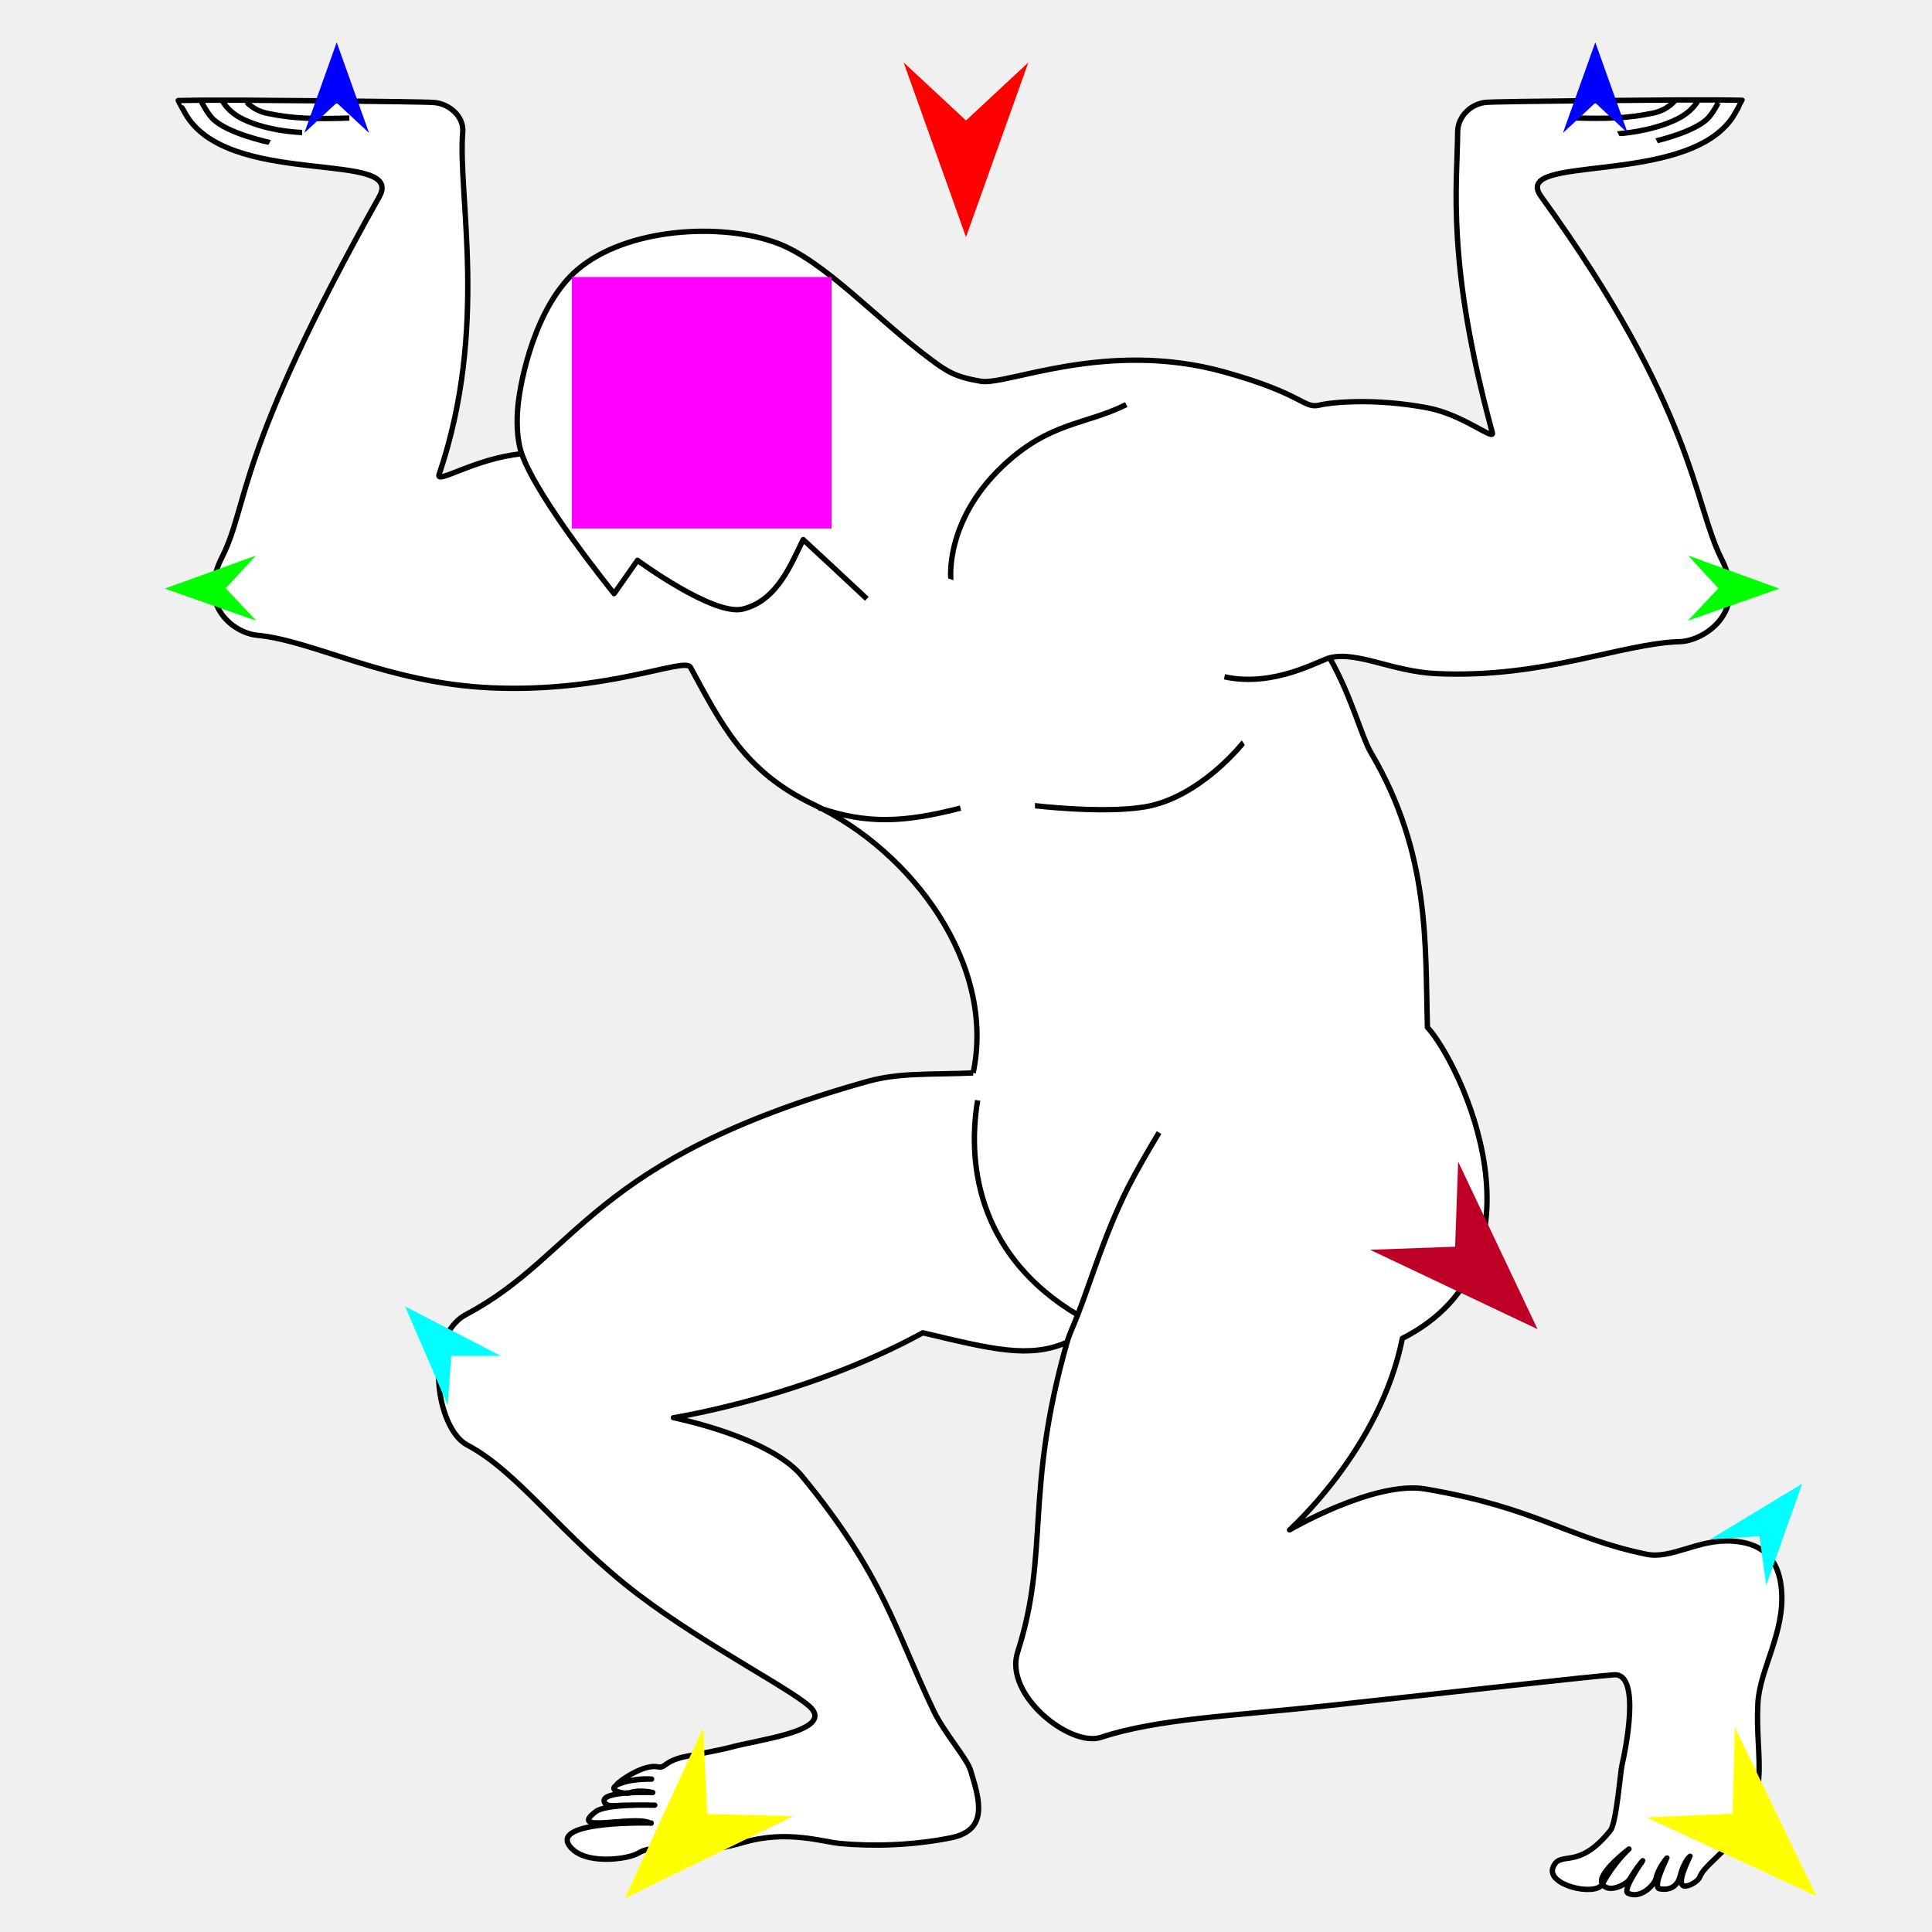
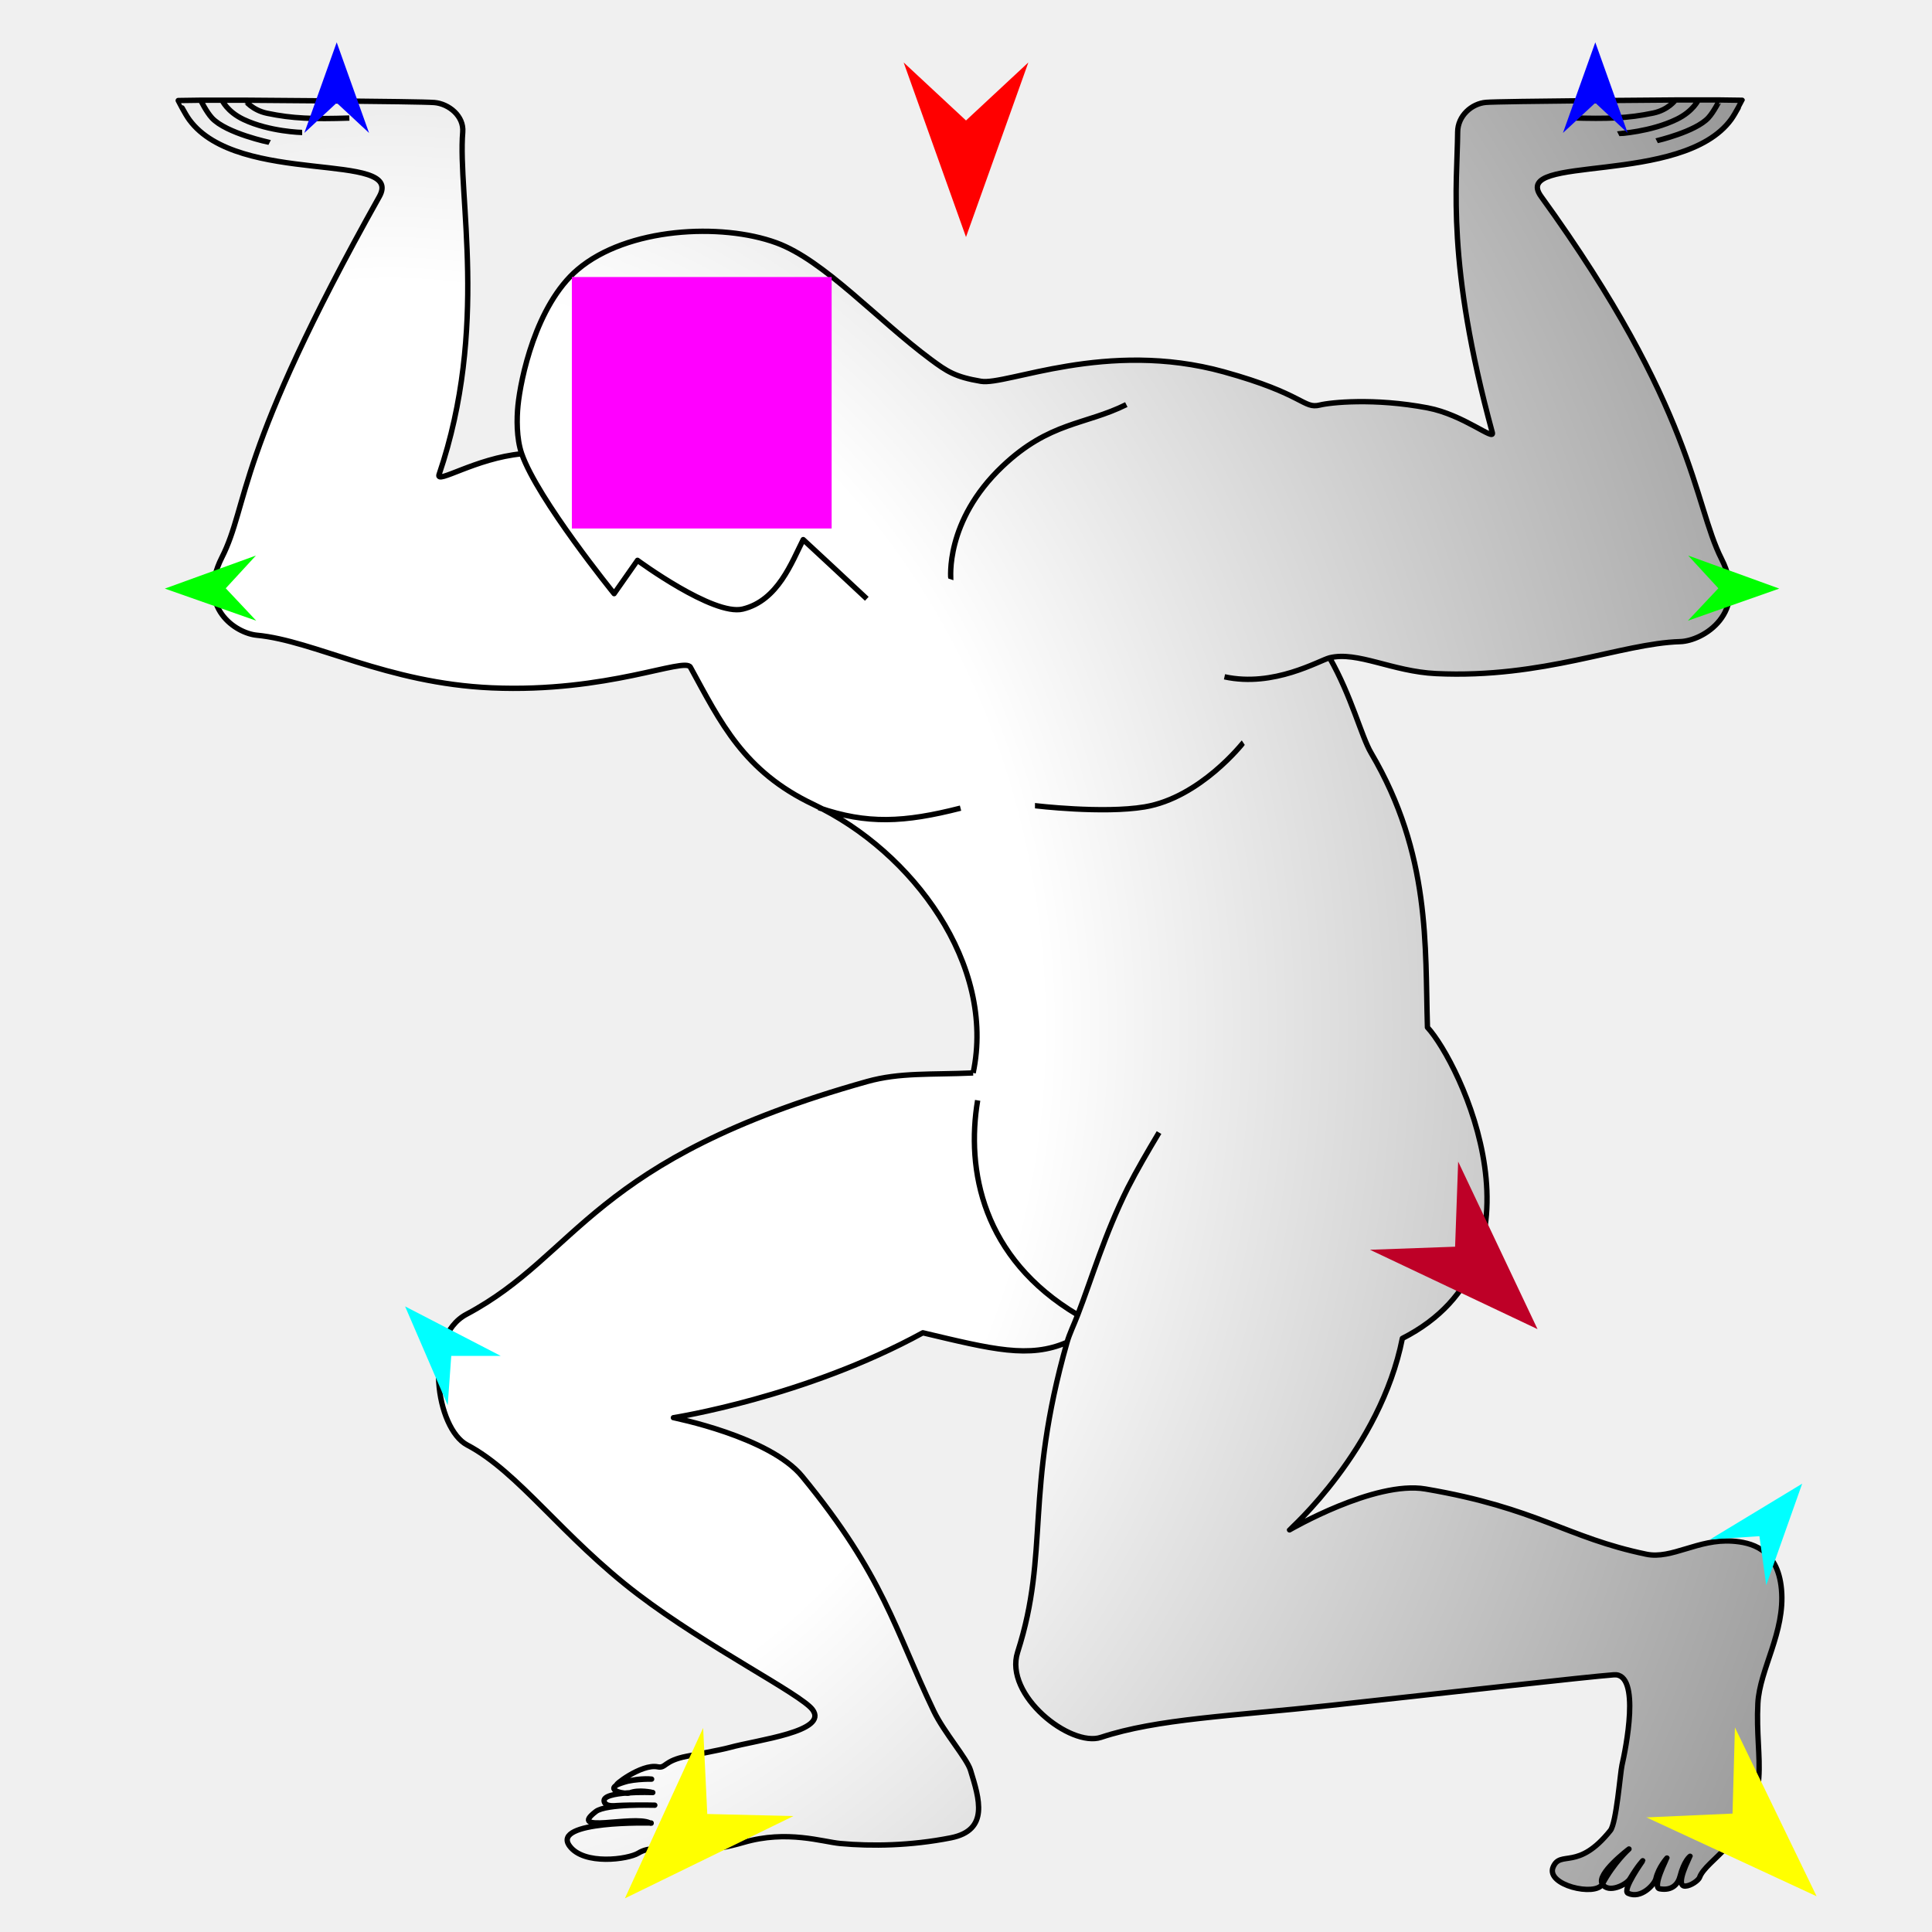
<svg xmlns="http://www.w3.org/2000/svg" version="1.1" id="Frame_0" width="720px" height="720px">
  <g id="atlas">
    <g id="atlas">
-       <path fill="#ffffff" fill-rule="evenodd" stroke="none" d="M 193.023 151.219 C 192.579 155.728 192.407 163.307 194.434 169.120 C 177.216 170.739 162.317 180.697 163.627 176.844 C 182.244 122.120 170.491 72.637 172.447 49.238 C 172.945 43.280 167.293 38.677 161.875 38.213 C 156.584 37.761 91.285 37.345 91.278 37.345 C 90.735 37.345 82.771 37.346 82.770 37.346 C 80.109 37.347 74.787 37.347 74.786 37.347 C 71.998 37.387 66.423 37.465 66.422 37.465 C 66.423 37.465 68.927 42.416 70.534 44.615 C 88.804 69.607 151.017 56.054 141.367 73.270 C 87.238 169.837 92.882 187.639 82.671 207.785 C 73.214 226.444 87.890 235.983 95.701 236.727 C 117.214 238.774 144.100 254.633 183.223 256.341 C 226.437 258.229 255.164 244.758 257.286 248.642 C 268.601 269.351 277.147 287.467 303.159 299.799 C 340.204 317.363 371.227 359.573 362.657 399.853 C 346.875 400.564 335.382 399.621 323.112 403.064 C 219.823 432.046 215.925 467.413 173.839 489.797 C 157.553 498.459 162.515 532.406 174.098 538.502 C 193.307 548.612 209.507 572.666 237.755 594.160 C 263.781 613.965 298.342 631.253 302.771 637.089 C 308.997 645.292 282.230 648.388 271.853 651.265 C 268.732 652.130 258.347 654.050 256.050 654.491 C 247.248 656.182 248.241 659.084 245.094 658.444 C 238.945 657.194 227.937 665.960 230.121 665.061 C 225.721 667.430 233.375 668.696 234.582 668.193 C 238.041 666.754 243.273 668.019 243.274 668.019 C 243.272 668.019 223.991 667.299 225.172 671.415 C 225.738 673.389 229.035 672.924 229.982 672.871 C 235.643 672.555 244.015 672.741 244.017 672.741 C 244.015 672.741 225.939 672.148 222.077 675.097 C 211.155 683.437 235.807 676.451 242.054 679.294 C 242.677 679.388 205.271 678.380 212.256 687.935 C 217.602 695.247 234.097 692.926 237.889 690.602 C 245.432 685.979 253.550 693.493 277.128 686.605 C 293.328 681.872 306.545 686.414 313.171 687.020 C 324.849 688.088 339.361 687.871 354.331 684.909 C 368.713 682.064 364.963 670.386 361.671 659.676 C 360.308 655.242 351.825 645.671 347.975 637.632 C 333.443 607.290 329.422 587.301 298.925 550.173 C 286.770 535.376 250.970 528.336 250.965 528.334 C 250.975 528.331 300.035 520.730 343.919 496.692 C 369.903 502.864 383.605 506.363 397.659 500.222 C 381.665 556.484 391.272 578.180 379.234 615.733 C 374.103 631.741 398.946 651.224 410.268 647.469 C 431.309 640.490 459.076 639.552 495.796 635.558 C 540.671 630.678 591.510 624.886 601.479 624.146 C 611.684 623.389 605.749 652.290 604.468 657.811 C 603.825 660.584 602.389 679.366 600.147 682.167 C 587.991 697.349 581.617 689.355 578.830 695.742 C 575.854 702.562 594.644 706.864 597.150 702.157 C 599.466 705.739 606.139 702.361 607.426 700.207 C 610.431 695.182 612.206 693.449 612.206 693.448 C 612.206 693.449 604.338 704.453 606.721 705.568 C 611.548 707.827 616.602 702.276 617.103 700.123 C 618.086 695.899 621.224 692.441 621.224 692.440 C 621.224 692.441 615.614 703.371 618.477 703.895 C 623.228 704.765 625.394 702.003 626.076 699.347 C 627.620 693.330 629.848 691.784 629.848 691.783 C 629.848 691.784 623.907 703.050 628.045 702.893 C 630.240 702.810 633.034 700.670 633.388 699.651 C 634.503 696.439 639.322 692.903 643.481 688.340 C 661.043 669.068 653.968 656.690 655.110 634.786 C 655.775 622.050 665.330 608.323 663.903 592.334 C 662.529 576.935 652.260 574.792 645.615 574.333 C 632.814 573.448 623.042 581.188 613.539 579.216 C 583.842 573.056 573.048 562.026 531.205 554.901 C 512.262 551.675 480.572 570.139 480.567 570.141 C 480.571 570.133 514.385 540.181 522.616 498.788 C 579.947 469.577 543.996 395.868 531.966 382.866 C 531.035 352.611 533.273 318.431 510.950 280.572 C 507.349 274.465 503.687 259.491 495.514 245.147 C 505.843 242.589 518.817 250.251 535.155 251.026 C 575.180 252.926 604.052 239.777 626.155 239.113 C 634.670 238.856 651.818 228.553 641.562 208.289 C 631.074 187.569 631.663 152.490 574.314 73.198 C 562.748 57.207 626.874 69.517 645.137 44.520 C 646.744 42.321 649.248 37.369 649.248 37.368 C 649.247 37.368 643.672 37.292 640.885 37.254 C 640.884 37.254 635.562 37.254 632.900 37.255 C 632.900 37.255 624.935 37.256 624.392 37.256 C 624.385 37.256 559.085 37.694 553.794 38.148 C 548.376 38.614 543.276 43.198 543.227 49.176 C 543.065 68.966 538.869 97.765 556.150 161.226 C 557.049 164.529 545.431 154.557 532.067 152.010 C 512.035 148.192 495.627 150.007 491.903 150.940 C 485.673 152.500 486.136 146.883 456.103 138.575 C 412.279 126.451 375.142 143.702 365.585 142.102 C 355.972 140.493 352.910 138.430 346.844 133.929 C 327.011 119.213 307.071 96.979 289.363 90.496 C 268.738 82.945 233.669 84.782 215.261 100.462 C 199.615 113.788 193.993 141.387 193.023 151.219 M 607.071 689.070 C 607.070 689.071 594.715 698.391 597.150 702.157 C 601.426 694.124 607.070 689.071 607.071 689.070 M 242.054 679.294 C 242.845 679.654 242.680 679.387 242.680 679.387 M 242.837 663.022 C 242.836 663.022 234.225 662.852 230.121 665.061 C 236.908 662.270 242.836 663.022 242.837 663.022 M 194.434 169.120 C 194.434 169.120 194.434 169.120 194.434 169.120 Z" />
-       <path fill="none" stroke="#000000" stroke-width="2" stroke-linejoin="round" d="M 354.360 215.918 C 354.362 215.914 351.951 194.271 373.632 173.741 C 391.197 157.108 404.375 158.435 419.747 150.782 M 357.966 301.173 C 336.902 306.552 323.124 307.216 305.153 301.023 M 385.703 300.259 C 385.707 300.259 411.061 303.306 426.592 300.708 C 447.349 297.235 463.324 276.763 463.328 276.761 M 585.480 43.923 C 599.035 44.343 606.704 44.101 616.114 42.132 C 621.759 40.951 624.391 37.257 624.392 37.256 C 624.385 37.256 559.085 37.694 553.794 38.148 C 548.376 38.614 543.276 43.198 543.227 49.176 C 543.065 68.966 538.869 97.765 556.150 161.226 C 557.049 164.529 545.431 154.557 532.067 152.010 C 512.035 148.192 495.627 150.007 491.903 150.940 C 485.673 152.500 486.136 146.883 456.103 138.575 C 412.279 126.451 375.142 143.702 365.585 142.102 C 355.972 140.493 352.910 138.430 346.844 133.929 C 327.011 119.213 307.071 96.979 289.363 90.496 C 268.738 82.945 233.669 84.782 215.261 100.462 C 199.615 113.788 193.993 141.387 193.023 151.219 C 192.579 155.728 192.407 163.307 194.434 169.120 C 200.359 186.114 228.868 221.231 228.871 221.236 C 228.872 221.235 237.574 208.820 237.575 208.819 C 237.579 208.821 265.814 229.629 276.786 226.988 C 289.943 223.820 295.080 209.446 299.336 201.097 C 303.463 204.851 315.133 215.801 323.032 223.153 M 362.657 399.853 C 371.227 359.573 340.204 317.363 303.159 299.799 C 277.147 287.467 268.601 269.351 257.286 248.642 C 255.164 244.758 226.437 258.229 183.223 256.341 C 144.100 254.633 117.214 238.774 95.701 236.727 C 87.890 235.983 73.214 226.444 82.671 207.785 C 92.882 187.639 87.238 169.837 141.367 73.270 C 151.017 56.054 88.804 69.607 70.534 44.615 C 68.927 42.416 66.423 37.465 66.422 37.465 C 66.423 37.465 71.998 37.387 74.786 37.347 C 74.787 37.347 80.109 37.347 82.770 37.346 C 82.771 37.346 90.735 37.345 91.278 37.345 C 91.285 37.345 156.584 37.761 161.875 38.213 C 167.293 38.677 172.945 43.280 172.447 49.238 C 170.491 72.637 182.244 122.120 163.627 176.844 C 162.317 180.697 177.216 170.739 194.434 169.120 C 194.434 169.120 194.434 169.120 194.434 169.120 M 431.935 422.067 C 427.619 429.303 423.649 436.104 420.295 442.687 C 411.645 460.066 406.977 476.176 401.629 490.020 C 400.218 493.717 398.571 497.015 397.659 500.222 C 381.665 556.484 391.272 578.180 379.234 615.733 C 374.103 631.741 398.946 651.224 410.268 647.469 C 431.309 640.490 459.076 639.552 495.796 635.558 C 540.671 630.678 591.510 624.886 601.479 624.146 C 611.684 623.389 605.749 652.290 604.468 657.811 C 603.825 660.584 602.389 679.366 600.147 682.167 C 587.991 697.349 581.617 689.355 578.830 695.742 C 575.854 702.562 594.644 706.864 597.150 702.157 C 601.426 694.124 607.070 689.071 607.071 689.070 C 607.070 689.071 594.715 698.391 597.150 702.157 C 599.466 705.739 606.139 702.361 607.426 700.207 C 610.431 695.182 612.206 693.449 612.206 693.448 C 612.206 693.449 604.338 704.453 606.721 705.568 C 611.548 707.827 616.602 702.276 617.103 700.123 C 618.086 695.899 621.224 692.441 621.224 692.440 C 621.224 692.441 615.614 703.371 618.477 703.895 C 623.228 704.765 625.394 702.003 626.076 699.347 C 627.620 693.330 629.848 691.784 629.848 691.783 C 629.848 691.784 623.907 703.050 628.045 702.893 C 630.240 702.810 633.034 700.670 633.388 699.651 C 634.503 696.439 639.322 692.903 643.481 688.340 C 661.043 669.068 653.968 656.690 655.110 634.786 C 655.775 622.050 665.330 608.323 663.903 592.334 C 662.529 576.935 652.260 574.792 645.615 574.333 C 632.814 573.448 623.042 581.188 613.539 579.216 C 583.842 573.056 573.048 562.026 531.205 554.901 C 512.262 551.675 480.572 570.139 480.567 570.141 C 480.571 570.133 514.385 540.181 522.616 498.788 C 579.947 469.577 543.996 395.868 531.966 382.866 C 531.035 352.611 533.273 318.431 510.950 280.572 C 507.349 274.465 503.687 259.491 495.514 245.147 C 505.843 242.589 518.817 250.251 535.155 251.026 C 575.180 252.926 604.052 239.777 626.155 239.113 C 634.670 238.856 651.818 228.553 641.562 208.289 C 631.074 187.569 631.663 152.490 574.314 73.198 C 562.748 57.207 626.874 69.517 645.137 44.520 C 646.744 42.321 649.248 37.369 649.248 37.368 C 649.247 37.368 643.672 37.292 640.885 37.254 C 640.884 37.254 635.562 37.254 632.900 37.255 C 632.900 37.255 624.935 37.256 624.392 37.256 M 362.657 399.853 C 346.875 400.564 335.382 399.621 323.112 403.064 C 219.823 432.046 215.925 467.413 173.839 489.797 C 157.553 498.459 162.515 532.406 174.098 538.502 C 193.307 548.612 209.507 572.666 237.755 594.160 C 263.781 613.965 298.342 631.253 302.771 637.089 C 308.997 645.292 282.230 648.388 271.853 651.265 C 268.732 652.130 258.347 654.050 256.050 654.491 C 247.248 656.182 248.241 659.084 245.094 658.444 C 238.945 657.194 227.937 665.960 230.121 665.061 C 236.908 662.270 242.836 663.022 242.837 663.022 C 242.836 663.022 234.225 662.852 230.121 665.061 C 225.721 667.430 233.375 668.696 234.582 668.193 C 238.041 666.754 243.273 668.019 243.274 668.019 C 243.272 668.019 223.991 667.299 225.172 671.415 C 225.738 673.389 229.035 672.924 229.982 672.871 C 235.643 672.555 244.015 672.741 244.017 672.741 C 244.015 672.741 225.939 672.148 222.077 675.097 C 211.155 683.437 235.807 676.451 242.054 679.294 C 242.845 679.654 242.680 679.387 242.680 679.387 C 242.677 679.388 205.271 678.380 212.256 687.935 C 217.602 695.247 234.097 692.926 237.889 690.602 C 245.432 685.979 253.550 693.493 277.128 686.605 C 293.328 681.872 306.545 686.414 313.171 687.020 C 324.849 688.088 339.361 687.871 354.331 684.909 C 368.713 682.064 364.963 670.386 361.671 659.676 C 360.308 655.242 351.825 645.671 347.975 637.632 C 333.443 607.290 329.422 587.301 298.925 550.173 C 286.770 535.376 250.970 528.336 250.965 528.334 C 250.975 528.331 300.035 520.730 343.919 496.692 C 369.903 502.864 383.605 506.363 397.659 500.222 M 401.629 490.020 C 365.987 468.845 360.022 435.873 364.342 410.069 M 91.278 37.345 C 91.279 37.345 93.912 41.039 99.556 42.218 C 108.967 44.184 116.636 44.423 130.191 43.998 M 74.786 37.347 C 74.787 37.348 76.914 41.728 79.006 43.980 C 84.338 49.722 100.487 53.092 100.489 53.093 M 82.770 37.346 C 82.770 37.347 84.592 41.595 90.788 44.529 C 100.489 49.123 112.606 49.371 112.608 49.371 M 495.514 245.147 C 491.699 246.092 474.721 256.266 456.331 252.226 M 640.885 37.254 C 640.884 37.254 638.746 41.624 636.667 43.888 C 631.874 49.105 617.389 52.457 617.387 52.458 M 632.900 37.255 C 632.900 37.256 631.046 41.435 624.884 44.440 C 615.182 49.172 603.067 49.840 603.065 49.841 " />
+       <radialGradient id="047E7A57-68CF-4124-AE23-0BA138A4E1BC_0" cx="12.71%" cy="51.67%" r="184.22%">
+         <stop offset="22.35%" style="stop-color:rgb(255,255,255);stop-opacity:1.00" />
+         <stop offset="100.00%" style="stop-color:rgb(0,0,0);stop-opacity:1.00" />
+       </radialGradient>
+       <path fill="url(#047E7A57-68CF-4124-AE23-0BA138A4E1BC_0)" fill-rule="evenodd" stroke="none" d="M 193.023 151.219 C 192.579 155.728 192.407 163.307 194.434 169.120 C 177.216 170.739 162.317 180.697 163.627 176.844 C 182.244 122.120 170.491 72.637 172.447 49.238 C 172.945 43.280 167.293 38.677 161.875 38.213 C 156.584 37.761 91.285 37.345 91.278 37.345 C 90.735 37.345 82.771 37.346 82.770 37.346 C 80.109 37.347 74.787 37.347 74.786 37.347 C 71.998 37.387 66.423 37.465 66.422 37.465 C 66.423 37.465 68.927 42.416 70.534 44.615 C 88.804 69.607 151.017 56.054 141.367 73.270 C 87.238 169.837 92.882 187.639 82.671 207.785 C 73.214 226.444 87.890 235.983 95.701 236.727 C 117.214 238.774 144.100 254.633 183.223 256.341 C 226.437 258.229 255.164 244.758 257.286 248.642 C 268.601 269.351 277.147 287.467 303.159 299.799 C 340.204 317.363 371.227 359.573 362.657 399.853 C 346.875 400.564 335.382 399.621 323.112 403.064 C 219.823 432.046 215.925 467.413 173.839 489.797 C 157.553 498.459 162.515 532.406 174.098 538.502 C 193.307 548.612 209.507 572.666 237.755 594.160 C 263.781 613.965 298.342 631.253 302.771 637.089 C 308.997 645.292 282.230 648.388 271.853 651.265 C 268.732 652.130 258.347 654.050 256.050 654.491 C 247.248 656.182 248.241 659.084 245.094 658.444 C 238.945 657.194 227.937 665.960 230.121 665.061 C 225.721 667.430 233.375 668.696 234.582 668.193 C 238.041 666.754 243.273 668.019 243.274 668.019 C 243.272 668.019 223.991 667.299 225.172 671.415 C 225.738 673.389 229.035 672.924 229.982 672.871 C 235.643 672.555 244.015 672.741 244.017 672.741 C 244.015 672.741 225.939 672.148 222.077 675.097 C 211.155 683.437 235.807 676.451 242.054 679.294 C 242.677 679.388 205.271 678.380 212.256 687.935 C 217.602 695.247 234.097 692.926 237.889 690.602 C 245.432 685.979 253.550 693.493 277.128 686.605 C 293.328 681.872 306.545 686.414 313.171 687.020 C 324.849 688.088 339.361 687.871 354.331 684.909 C 368.713 682.064 364.963 670.386 361.671 659.676 C 360.308 655.242 351.825 645.671 347.975 637.632 C 333.443 607.290 329.422 587.301 298.925 550.173 C 286.770 535.376 250.970 528.336 250.965 528.334 C 250.975 528.331 300.035 520.730 343.919 496.692 C 369.903 502.864 383.605 506.363 397.659 500.222 C 381.665 556.484 391.272 578.180 379.234 615.733 C 374.103 631.741 398.946 651.224 410.268 647.469 C 431.309 640.490 459.076 639.552 495.796 635.558 C 540.671 630.678 591.510 624.886 601.479 624.146 C 611.684 623.389 605.749 652.290 604.468 657.811 C 603.825 660.584 602.389 679.366 600.147 682.167 C 587.991 697.349 581.617 689.355 578.830 695.742 C 575.854 702.562 594.644 706.864 597.150 702.157 C 599.466 705.739 606.139 702.361 607.426 700.207 C 610.431 695.182 612.206 693.449 612.206 693.448 C 612.206 693.449 604.338 704.453 606.721 705.568 C 611.548 707.827 616.602 702.276 617.103 700.123 C 618.086 695.899 621.224 692.441 621.224 692.440 C 621.224 692.441 615.614 703.371 618.477 703.895 C 623.228 704.765 625.394 702.003 626.076 699.347 C 627.620 693.330 629.848 691.784 629.848 691.783 C 629.848 691.784 623.907 703.050 628.045 702.893 C 630.240 702.810 633.034 700.670 633.388 699.651 C 634.503 696.439 639.322 692.903 643.481 688.340 C 661.043 669.068 653.968 656.690 655.110 634.786 C 655.775 622.050 665.330 608.323 663.903 592.334 C 662.529 576.935 652.260 574.792 645.615 574.333 C 632.814 573.448 623.042 581.188 613.539 579.216 C 583.842 573.056 573.048 562.026 531.205 554.901 C 512.262 551.675 480.572 570.139 480.567 570.141 C 480.571 570.133 514.385 540.181 522.616 498.788 C 579.947 469.577 543.996 395.868 531.966 382.866 C 531.035 352.611 533.273 318.431 510.950 280.572 C 507.349 274.465 503.687 259.491 495.514 245.147 C 505.843 242.589 518.817 250.251 535.155 251.026 C 575.180 252.926 604.052 239.777 626.155 239.113 C 634.670 238.856 651.818 228.553 641.562 208.289 C 631.074 187.569 631.663 152.490 574.314 73.198 C 562.748 57.207 626.874 69.517 645.137 44.520 C 646.744 42.321 649.248 37.369 649.248 37.368 C 649.247 37.368 643.672 37.292 640.885 37.254 C 640.884 37.254 635.562 37.254 632.900 37.255 C 632.900 37.255 624.935 37.256 624.392 37.256 C 624.385 37.256 559.085 37.694 553.794 38.148 C 548.376 38.614 543.276 43.198 543.227 49.176 C 543.065 68.966 538.869 97.765 556.150 161.226 C 557.049 164.529 545.432 154.557 532.067 152.010 C 512.035 148.192 495.627 150.007 491.903 150.940 C 485.674 152.500 486.136 146.883 456.103 138.575 C 412.279 126.451 375.142 143.702 365.585 142.102 C 355.972 140.493 352.910 138.430 346.844 133.929 C 327.011 119.213 307.071 96.979 289.363 90.496 C 268.738 82.945 233.669 84.782 215.261 100.462 C 199.615 113.788 193.993 141.387 193.023 151.219 M 607.071 689.070 C 607.070 689.071 594.715 698.391 597.150 702.157 C 601.426 694.124 607.070 689.071 607.071 689.070 M 242.054 679.294 C 242.845 679.654 242.680 679.387 242.680 679.387 M 242.837 663.022 C 242.836 663.022 234.225 662.852 230.121 665.061 C 236.908 662.270 242.836 663.022 242.837 663.022 M 194.434 169.120 C 194.434 169.120 194.434 169.120 194.434 169.120 Z" />
+       <path fill="none" stroke="#000000" stroke-width="2" stroke-linejoin="round" d="M 354.360 215.918 C 354.362 215.914 351.951 194.271 373.632 173.741 C 391.197 157.108 404.375 158.435 419.747 150.782 M 357.966 301.173 C 336.902 306.552 323.124 307.216 305.153 301.023 M 385.703 300.259 C 385.707 300.259 411.061 303.306 426.592 300.708 C 447.349 297.235 463.324 276.763 463.328 276.761 M 585.480 43.923 C 599.035 44.343 606.704 44.101 616.114 42.132 C 621.759 40.951 624.391 37.257 624.392 37.256 C 624.385 37.256 559.085 37.694 553.794 38.148 C 548.376 38.614 543.276 43.198 543.227 49.176 C 543.065 68.966 538.869 97.765 556.150 161.226 C 557.049 164.529 545.432 154.557 532.067 152.010 C 512.035 148.192 495.627 150.007 491.903 150.940 C 485.674 152.500 486.136 146.883 456.103 138.575 C 412.279 126.451 375.142 143.702 365.585 142.102 C 355.972 140.493 352.910 138.430 346.844 133.929 C 327.011 119.213 307.071 96.979 289.363 90.496 C 268.738 82.945 233.669 84.782 215.261 100.462 C 199.615 113.788 193.993 141.387 193.023 151.219 C 192.579 155.728 192.407 163.307 194.434 169.120 C 200.359 186.114 228.868 221.231 228.871 221.236 C 228.872 221.235 237.574 208.820 237.575 208.819 C 237.579 208.821 265.814 229.629 276.786 226.988 C 289.943 223.820 295.080 209.446 299.336 201.097 C 303.463 204.851 315.133 215.801 323.032 223.153 M 362.657 399.853 C 371.227 359.573 340.204 317.363 303.159 299.799 C 277.147 287.467 268.601 269.351 257.286 248.642 C 255.164 244.758 226.437 258.229 183.223 256.341 C 144.100 254.633 117.214 238.774 95.701 236.727 C 87.890 235.983 73.214 226.444 82.671 207.785 C 92.882 187.639 87.238 169.837 141.367 73.270 C 151.017 56.054 88.804 69.607 70.534 44.615 C 68.927 42.416 66.423 37.465 66.422 37.465 C 66.423 37.465 71.998 37.387 74.786 37.347 C 74.787 37.347 80.109 37.347 82.770 37.346 C 82.771 37.346 90.735 37.345 91.278 37.345 C 91.285 37.345 156.584 37.761 161.875 38.213 C 167.293 38.677 172.945 43.280 172.447 49.238 C 170.491 72.637 182.244 122.120 163.627 176.844 C 162.317 180.697 177.216 170.739 194.434 169.120 C 194.434 169.120 194.434 169.120 194.434 169.120 M 431.935 422.067 C 427.619 429.303 423.649 436.104 420.295 442.687 C 411.645 460.066 406.977 476.176 401.629 490.020 C 400.218 493.717 398.571 497.015 397.659 500.222 C 381.665 556.484 391.272 578.180 379.234 615.733 C 374.103 631.741 398.946 651.224 410.268 647.469 C 431.309 640.490 459.076 639.552 495.796 635.558 C 540.671 630.678 591.510 624.886 601.479 624.146 C 611.684 623.389 605.749 652.290 604.468 657.811 C 603.825 660.584 602.389 679.366 600.147 682.167 C 587.991 697.349 581.617 689.355 578.830 695.742 C 575.854 702.562 594.644 706.864 597.150 702.157 C 601.426 694.124 607.070 689.071 607.071 689.070 C 607.070 689.071 594.715 698.391 597.150 702.157 C 599.466 705.739 606.139 702.361 607.426 700.207 C 610.431 695.182 612.206 693.449 612.206 693.448 C 612.206 693.449 604.338 704.453 606.721 705.568 C 611.548 707.827 616.602 702.276 617.103 700.123 C 618.086 695.899 621.224 692.441 621.224 692.440 C 621.224 692.441 615.614 703.371 618.477 703.895 C 623.228 704.765 625.394 702.003 626.076 699.347 C 627.620 693.330 629.848 691.784 629.848 691.783 C 629.848 691.784 623.907 703.050 628.045 702.893 C 630.240 702.810 633.034 700.670 633.388 699.651 C 634.503 696.439 639.322 692.903 643.481 688.340 C 661.043 669.068 653.968 656.690 655.110 634.786 C 655.775 622.050 665.330 608.323 663.903 592.334 C 662.529 576.935 652.260 574.792 645.615 574.333 C 632.814 573.448 623.042 581.188 613.539 579.216 C 583.842 573.056 573.048 562.026 531.205 554.901 C 512.262 551.675 480.572 570.139 480.567 570.141 C 480.571 570.133 514.385 540.181 522.616 498.788 C 579.947 469.577 543.996 395.868 531.966 382.866 C 531.035 352.611 533.273 318.431 510.950 280.572 C 507.349 274.465 503.687 259.491 495.514 245.147 C 505.843 242.589 518.817 250.251 535.155 251.026 C 575.180 252.926 604.052 239.777 626.155 239.113 C 634.670 238.856 651.818 228.553 641.562 208.289 C 631.074 187.569 631.663 152.490 574.314 73.198 C 562.748 57.207 626.874 69.517 645.137 44.520 C 646.744 42.321 649.248 37.369 649.248 37.368 C 649.247 37.368 643.672 37.292 640.885 37.254 C 640.884 37.254 635.562 37.254 632.900 37.255 C 632.900 37.255 624.935 37.256 624.392 37.256 M 362.657 399.853 C 346.875 400.564 335.382 399.621 323.112 403.064 C 219.823 432.046 215.925 467.413 173.839 489.797 C 157.553 498.459 162.515 532.406 174.098 538.502 C 193.307 548.612 209.507 572.666 237.755 594.160 C 263.781 613.965 298.342 631.253 302.771 637.089 C 308.997 645.292 282.230 648.388 271.853 651.265 C 268.732 652.130 258.347 654.050 256.050 654.491 C 247.248 656.182 248.241 659.084 245.094 658.444 C 238.945 657.194 227.937 665.960 230.121 665.061 C 236.908 662.270 242.836 663.022 242.837 663.022 C 242.836 663.022 234.225 662.852 230.121 665.061 C 225.721 667.430 233.375 668.696 234.582 668.193 C 238.041 666.754 243.273 668.019 243.274 668.019 C 243.272 668.019 223.991 667.299 225.172 671.415 C 225.738 673.389 229.035 672.924 229.982 672.871 C 235.643 672.555 244.015 672.741 244.017 672.741 C 244.015 672.741 225.939 672.148 222.077 675.097 C 211.155 683.437 235.807 676.451 242.054 679.294 C 242.845 679.654 242.680 679.387 242.680 679.387 C 242.677 679.388 205.271 678.380 212.256 687.935 C 217.602 695.247 234.097 692.926 237.889 690.602 C 245.432 685.979 253.550 693.493 277.128 686.605 C 293.328 681.872 306.545 686.414 313.171 687.020 C 324.849 688.088 339.361 687.871 354.331 684.909 C 368.713 682.064 364.963 670.386 361.671 659.676 C 360.308 655.242 351.825 645.671 347.975 637.632 C 333.443 607.290 329.422 587.301 298.925 550.173 C 286.770 535.376 250.970 528.336 250.965 528.334 C 250.975 528.331 300.035 520.730 343.919 496.692 C 369.903 502.864 383.605 506.363 397.659 500.222 M 401.629 490.020 C 365.987 468.845 360.022 435.873 364.342 410.069 M 91.278 37.345 C 91.279 37.345 93.912 41.039 99.556 42.218 C 108.967 44.184 116.636 44.423 130.191 43.998 M 74.786 37.347 C 74.787 37.348 76.914 41.728 79.006 43.980 C 84.338 49.722 100.487 53.092 100.489 53.093 M 82.770 37.346 C 82.770 37.347 84.592 41.595 90.788 44.529 C 100.489 49.123 112.606 49.371 112.608 49.371 M 495.514 245.147 C 491.699 246.092 474.721 256.266 456.331 252.226 M 640.885 37.254 C 640.884 37.254 638.746 41.624 636.667 43.888 C 631.874 49.105 617.389 52.457 617.387 52.458 M 632.900 37.255 C 632.900 37.256 631.046 41.435 624.884 44.440 C 615.182 49.172 603.067 49.840 603.065 49.841 " />
    </g>
    <g id="specs_2">
      <path fill="#ff0000" fill-rule="evenodd" stroke="none" d="M 360.000 88.336 C 360.002 88.330 383.232 23.285 383.235 23.278 C 383.232 23.281 360.002 44.895 360.000 44.897 C 359.998 44.895 336.768 23.281 336.765 23.278 C 336.768 23.285 359.998 88.330 360.000 88.336 Z" />
-       <path fill="#0000ff" fill-rule="evenodd" stroke="none" d="M 594.523 15.781 C 594.524 15.784 606.579 49.540 606.580 49.543 C 606.579 49.542 594.524 38.326 594.523 38.324 C 594.522 38.326 582.467 49.542 582.466 49.543 C 582.467 49.540 594.522 15.784 594.523 15.781 Z" />
+       <path fill="#0000ff" fill-rule="evenodd" stroke="none" d="M 594.523 15.781 C 594.524 15.785 606.579 49.539 606.581 49.543 C 606.579 49.542 594.524 38.326 594.523 38.325 C 594.522 38.326 582.467 49.542 582.466 49.543 C 582.467 49.539 594.522 15.785 594.523 15.781 Z" />
      <path fill="#00ff00" fill-rule="evenodd" stroke="none" d="M 61.432 219.354 C 61.436 219.352 95.364 207.041 95.368 207.039 C 95.366 207.041 84.134 219.238 84.133 219.239 C 84.134 219.240 95.489 231.322 95.490 231.323 C 95.487 231.322 61.436 219.355 61.432 219.354 Z" />
      <path fill="#ffff00" fill-rule="evenodd" stroke="none" d="M 232.871 707.465 C 232.874 707.459 262.040 643.956 262.043 643.950 C 262.043 643.953 263.578 676.020 263.578 676.023 C 263.582 676.023 295.674 676.801 295.678 676.801 C 295.671 676.804 232.877 707.462 232.871 707.465 Z" />
      <path fill="#ffff00" fill-rule="evenodd" stroke="none" d="M 676.996 706.687 C 676.993 706.681 646.559 643.776 646.556 643.769 C 646.555 643.773 645.664 675.864 645.664 675.867 C 645.661 675.867 613.588 677.289 613.585 677.289 C 613.591 677.292 676.989 706.684 676.996 706.687 Z" />
      <path fill="#00ff00" fill-rule="evenodd" stroke="none" d="M 663.081 219.354 C 663.078 219.352 629.149 207.041 629.146 207.039 C 629.147 207.041 640.380 219.238 640.381 219.239 C 640.380 219.240 629.025 231.322 629.024 231.323 C 629.027 231.322 663.078 219.355 663.081 219.354 Z" />
      <path fill="#00ffff" fill-rule="evenodd" stroke="none" d="M 671.618 552.922 C 671.616 552.926 658.222 590.746 658.221 590.749 C 658.221 590.747 655.684 572.491 655.684 572.489 C 655.682 572.489 637.291 573.704 637.289 573.704 C 637.293 573.702 671.614 552.925 671.618 552.922 Z" />
      <path fill="#00ffff" fill-rule="evenodd" stroke="none" d="M 150.965 486.854 C 150.966 486.858 166.852 523.700 166.854 523.704 C 166.854 523.702 168.167 505.317 168.167 505.315 C 168.169 505.315 186.600 505.301 186.602 505.301 C 186.598 505.299 150.968 486.856 150.965 486.854 Z" />
      <path fill="#be0027" fill-rule="evenodd" stroke="none" d="M 572.988 495.326 C 572.985 495.320 543.418 432.900 543.415 432.894 C 543.415 432.897 542.272 464.607 542.272 464.610 C 542.269 464.610 510.559 465.752 510.556 465.752 C 510.562 465.755 572.982 495.323 572.988 495.326 Z" />
      <path fill="#ff00ff" fill-rule="evenodd" stroke="none" d="M 213.117 196.960 C 213.127 196.960 309.919 196.960 309.928 196.960 C 309.928 196.950 309.928 103.256 309.928 103.247 C 309.919 103.247 213.127 103.247 213.117 103.247 C 213.117 103.256 213.117 196.950 213.117 196.960 Z" />
      <path fill="#0000ff" fill-rule="evenodd" stroke="none" d="M 125.477 15.781 C 125.478 15.784 137.533 49.539 137.534 49.542 C 137.533 49.541 125.478 38.325 125.477 38.324 C 125.476 38.325 113.421 49.541 113.420 49.542 C 113.421 49.539 125.476 15.784 125.477 15.781 Z" />
    </g>
  </g>
</svg>
